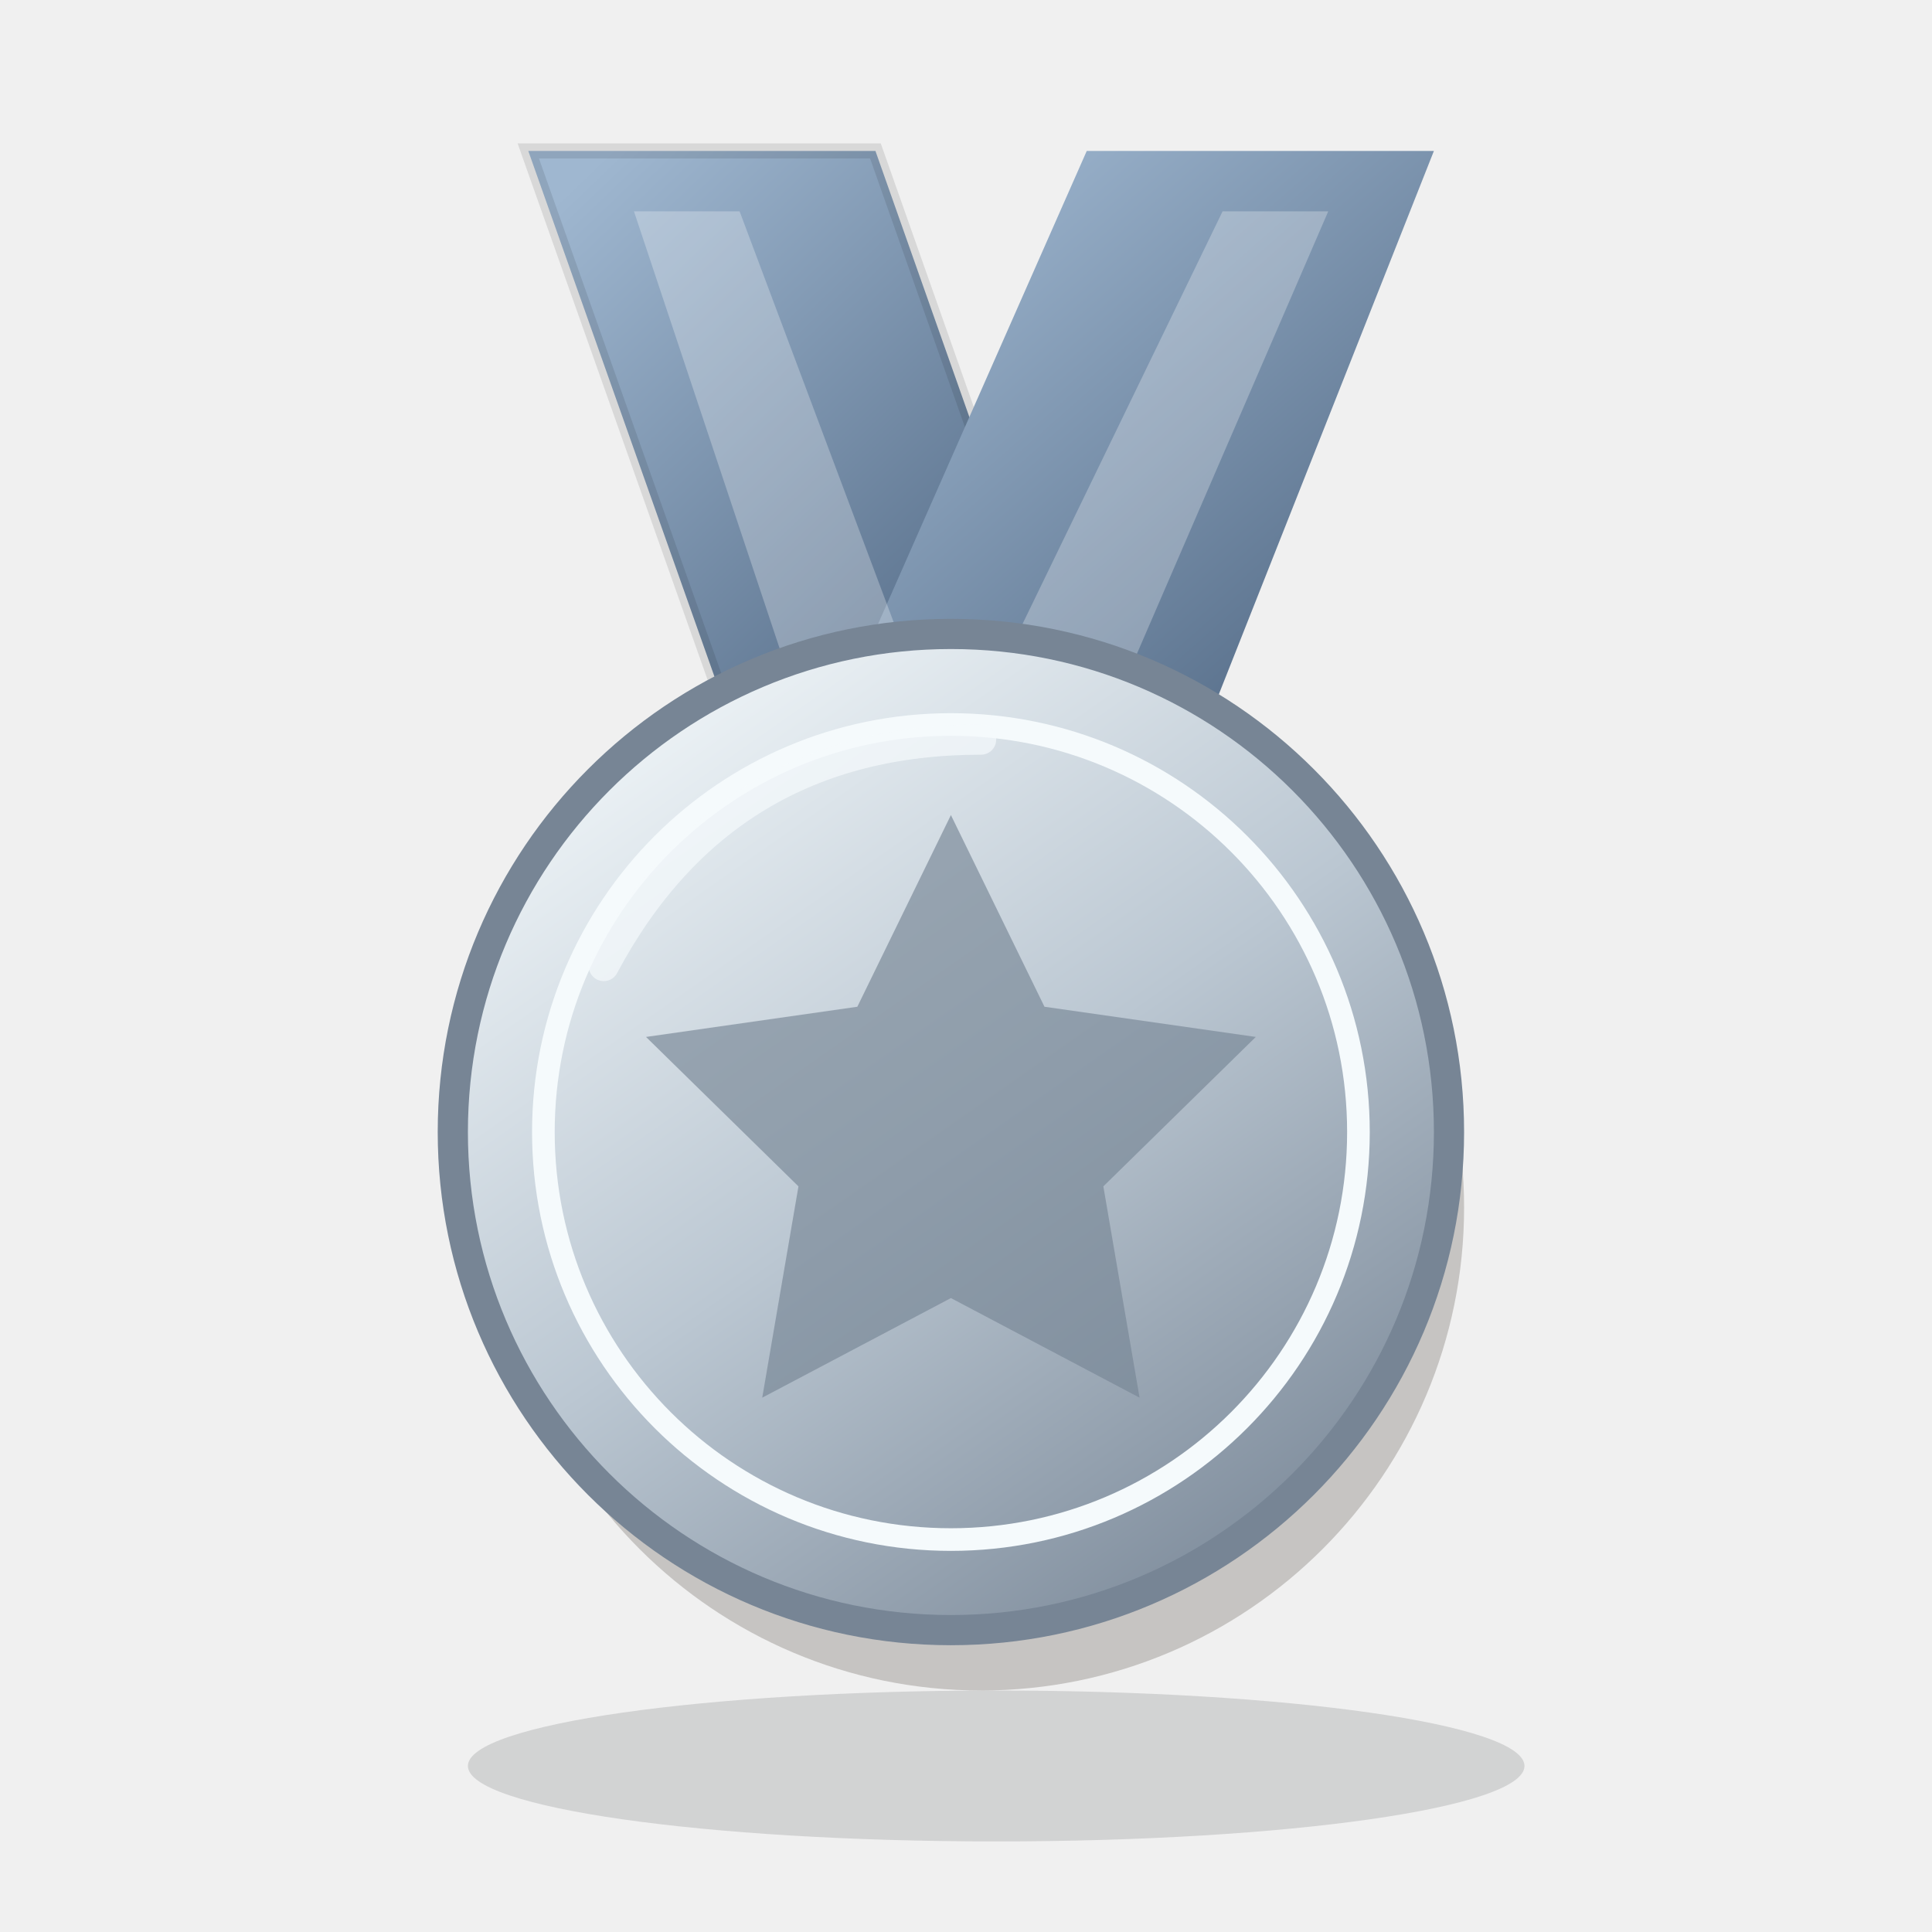
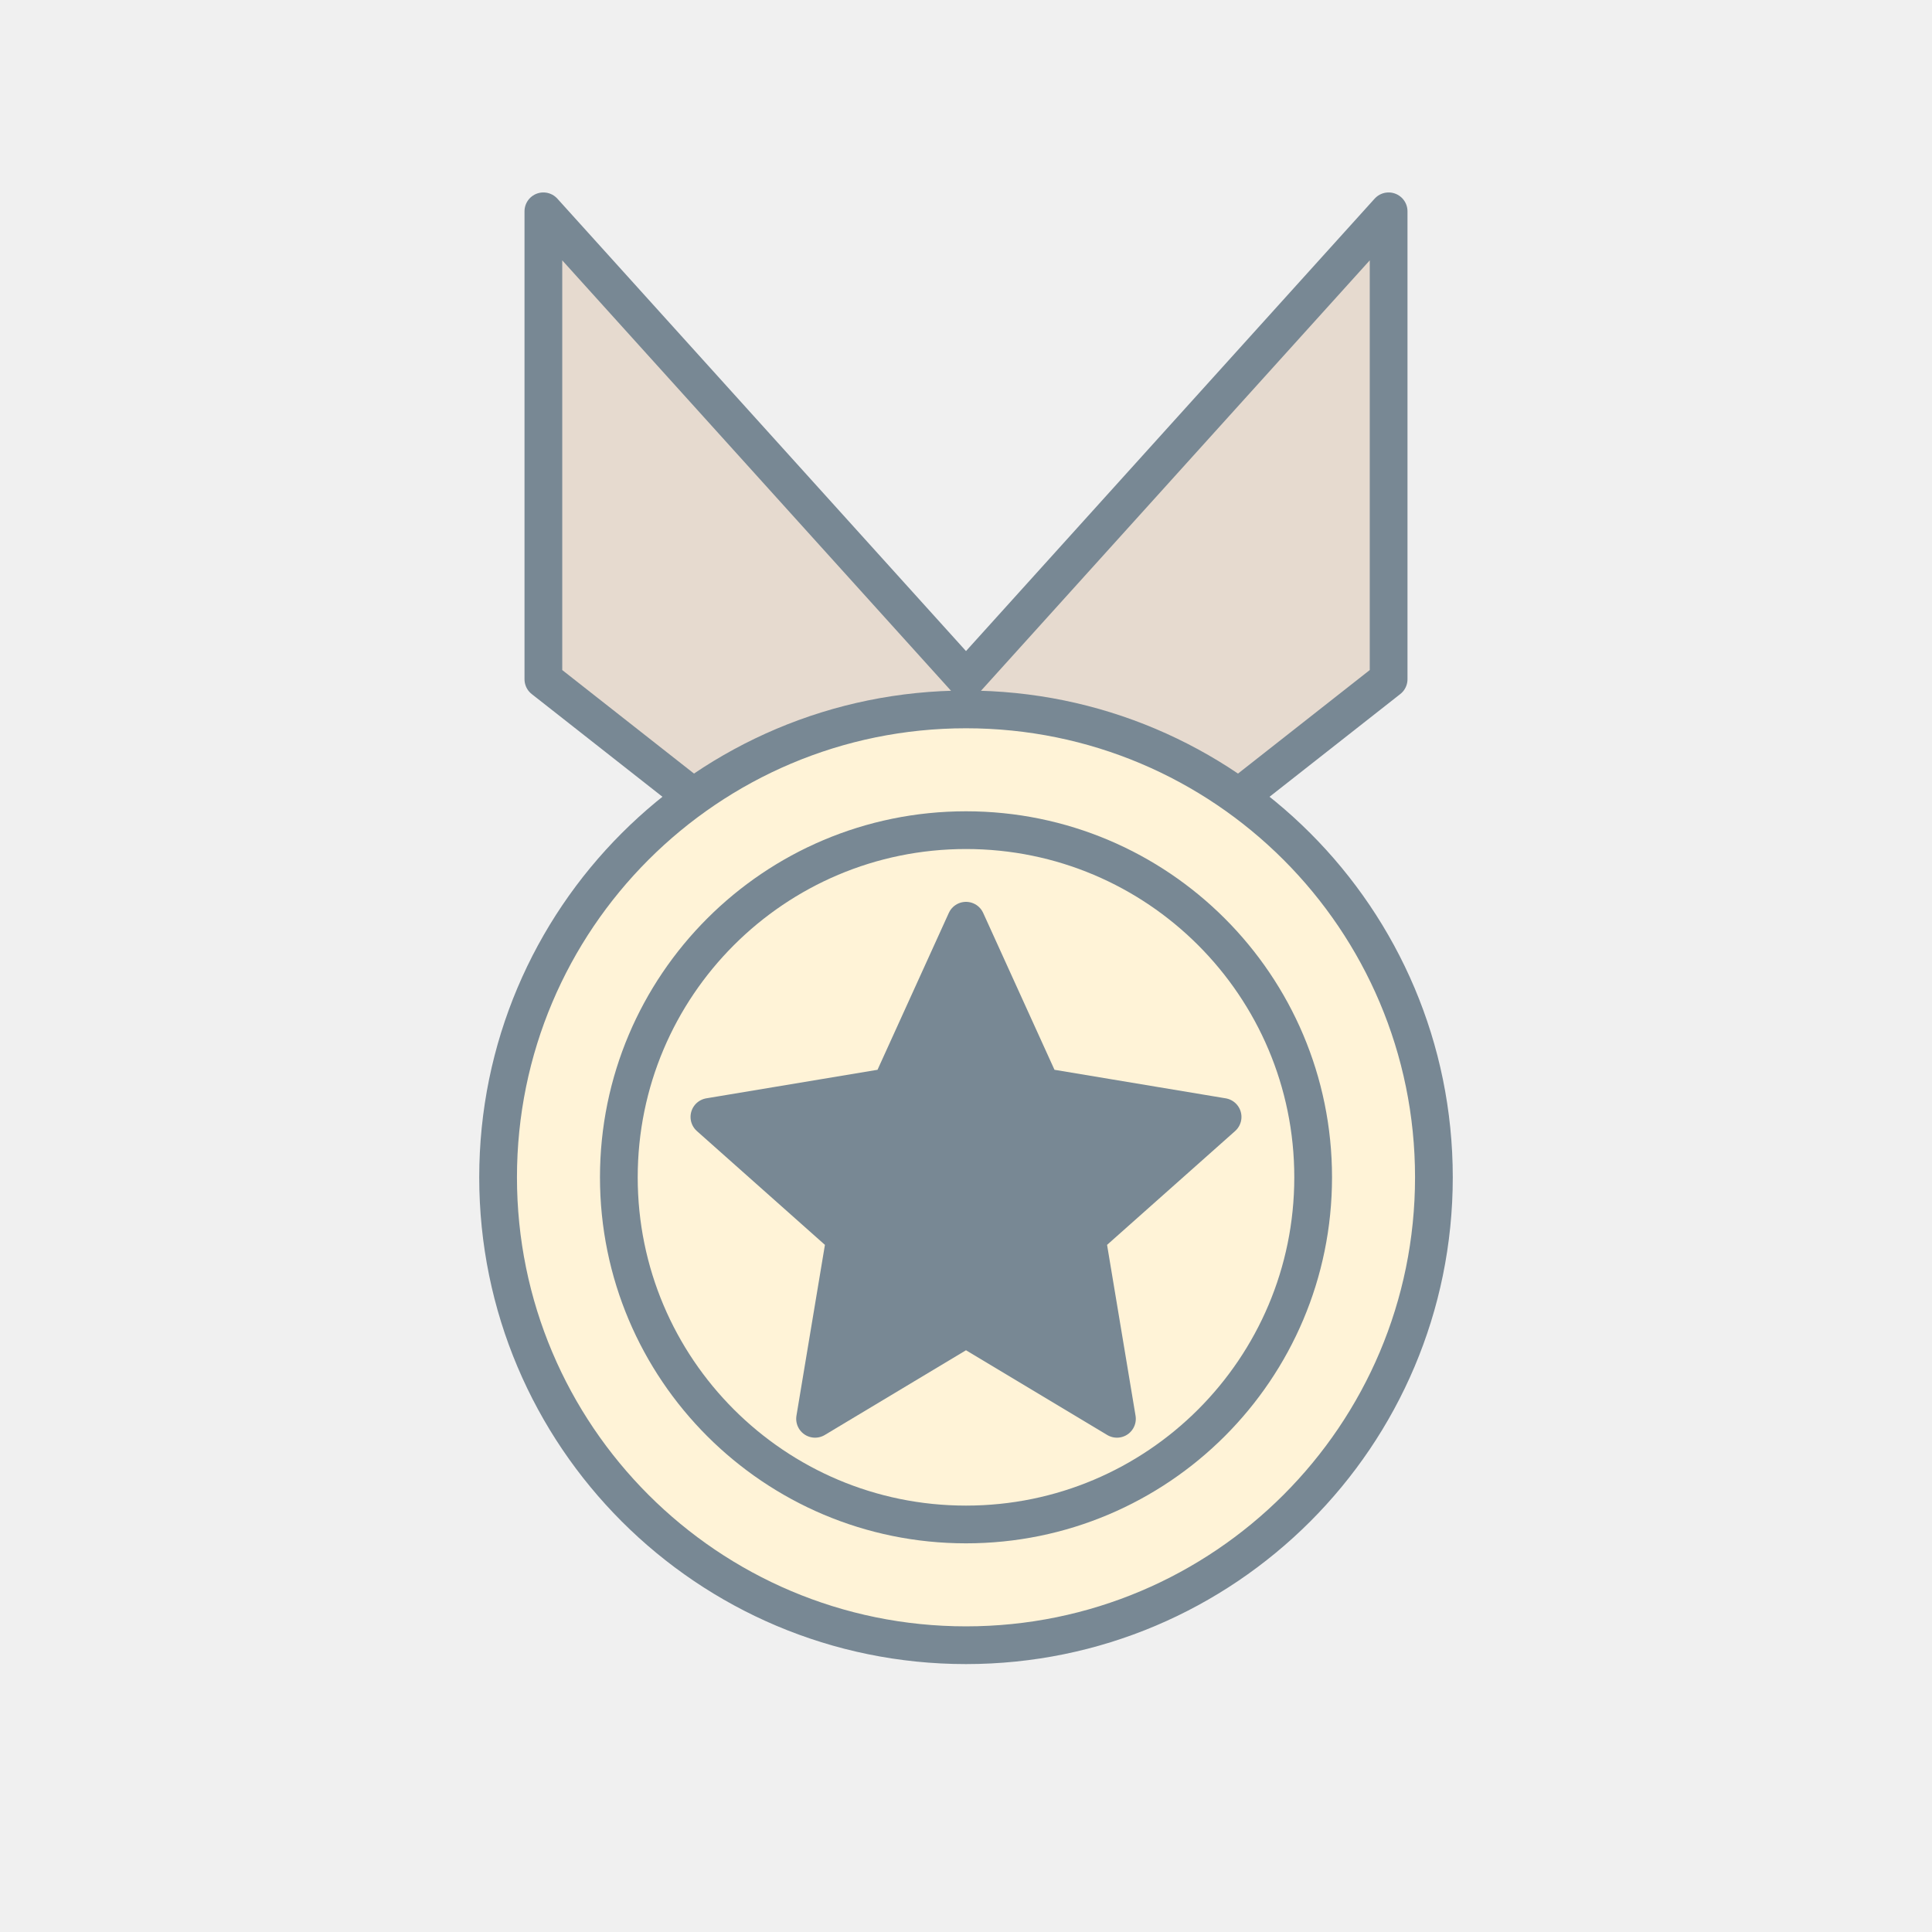
- <svg xmlns="http://www.w3.org/2000/svg" viewBox="0 0 128 128" fill="none">
-   <defs>
-     <linearGradient id="m" x1=".15" y1="0" x2=".85" y2="1">
-       <stop offset="0.000" stop-color="#f5fafc" />
-       <stop offset="0.500" stop-color="#bbc7d2" />
-       <stop offset="1.000" stop-color="#778595" />
-     </linearGradient>
-     <linearGradient id="r" x1=".15" y1="0" x2=".85" y2="1">
-       <stop offset="0.000" stop-color="#9fb7d0" />
-       <stop offset="1.000" stop-color="#465d79" />
-     </linearGradient>
-   </defs>
-   <ellipse cx="66" cy="117" rx="35" ry="5" fill="#0a0c10" opacity=".13" />
-   <path d="M35 10h23l12 34-18 14Z" fill="url(#r)" stroke="#000" stroke-opacity=".1" />
-   <path d="M72 10h23L76 58 57 44Z" fill="url(#r)" />
-   <path d="M42 14h7l12 32-7 4Z" fill="#fff" opacity=".27" />
-   <path d="M81 14h7L72 51l-7-4Z" fill="#fff" opacity=".27" />
-   <circle cx="65" cy="80" r="32" fill="#30271f" opacity=".22" />
-   <circle cx="63" cy="75" r="33" fill="url(#m)" stroke="#778595" stroke-width="2" />
-   <circle cx="63" cy="75" r="27" stroke="#f5fafc" stroke-width="1.5" />
-   <path d="m63 54 6.2 12.7 14 2-10.1 9.9 2.4 14-12.5-6.6-12.5 6.6 2.4-14-10.1-9.9 14-2Z" fill="#778595" opacity=".65" />
-   <path d="M40 64q8-15 25-15" stroke="#f5fafc" stroke-width="2" stroke-linecap="round" opacity=".7" />
+ <svg xmlns="http://www.w3.org/2000/svg" viewBox="0 0 128 128" fill="none" stroke="#788894" stroke-width="2.5" stroke-linecap="round" stroke-linejoin="round">
+   <path d="m36 14 28 31 28-31v31L64 67 36 45Z" fill="#e6dacf" />
+   <circle cx="64" cy="78" r="31" fill="#fff3d7" />
+   <circle cx="64" cy="78" r="23" />
+   <path d="m64 61 5 11 12 2-9 8 2 12-10-6-10 6 2-12-9-8 12-2Z" fill="#788894" />
</svg>
